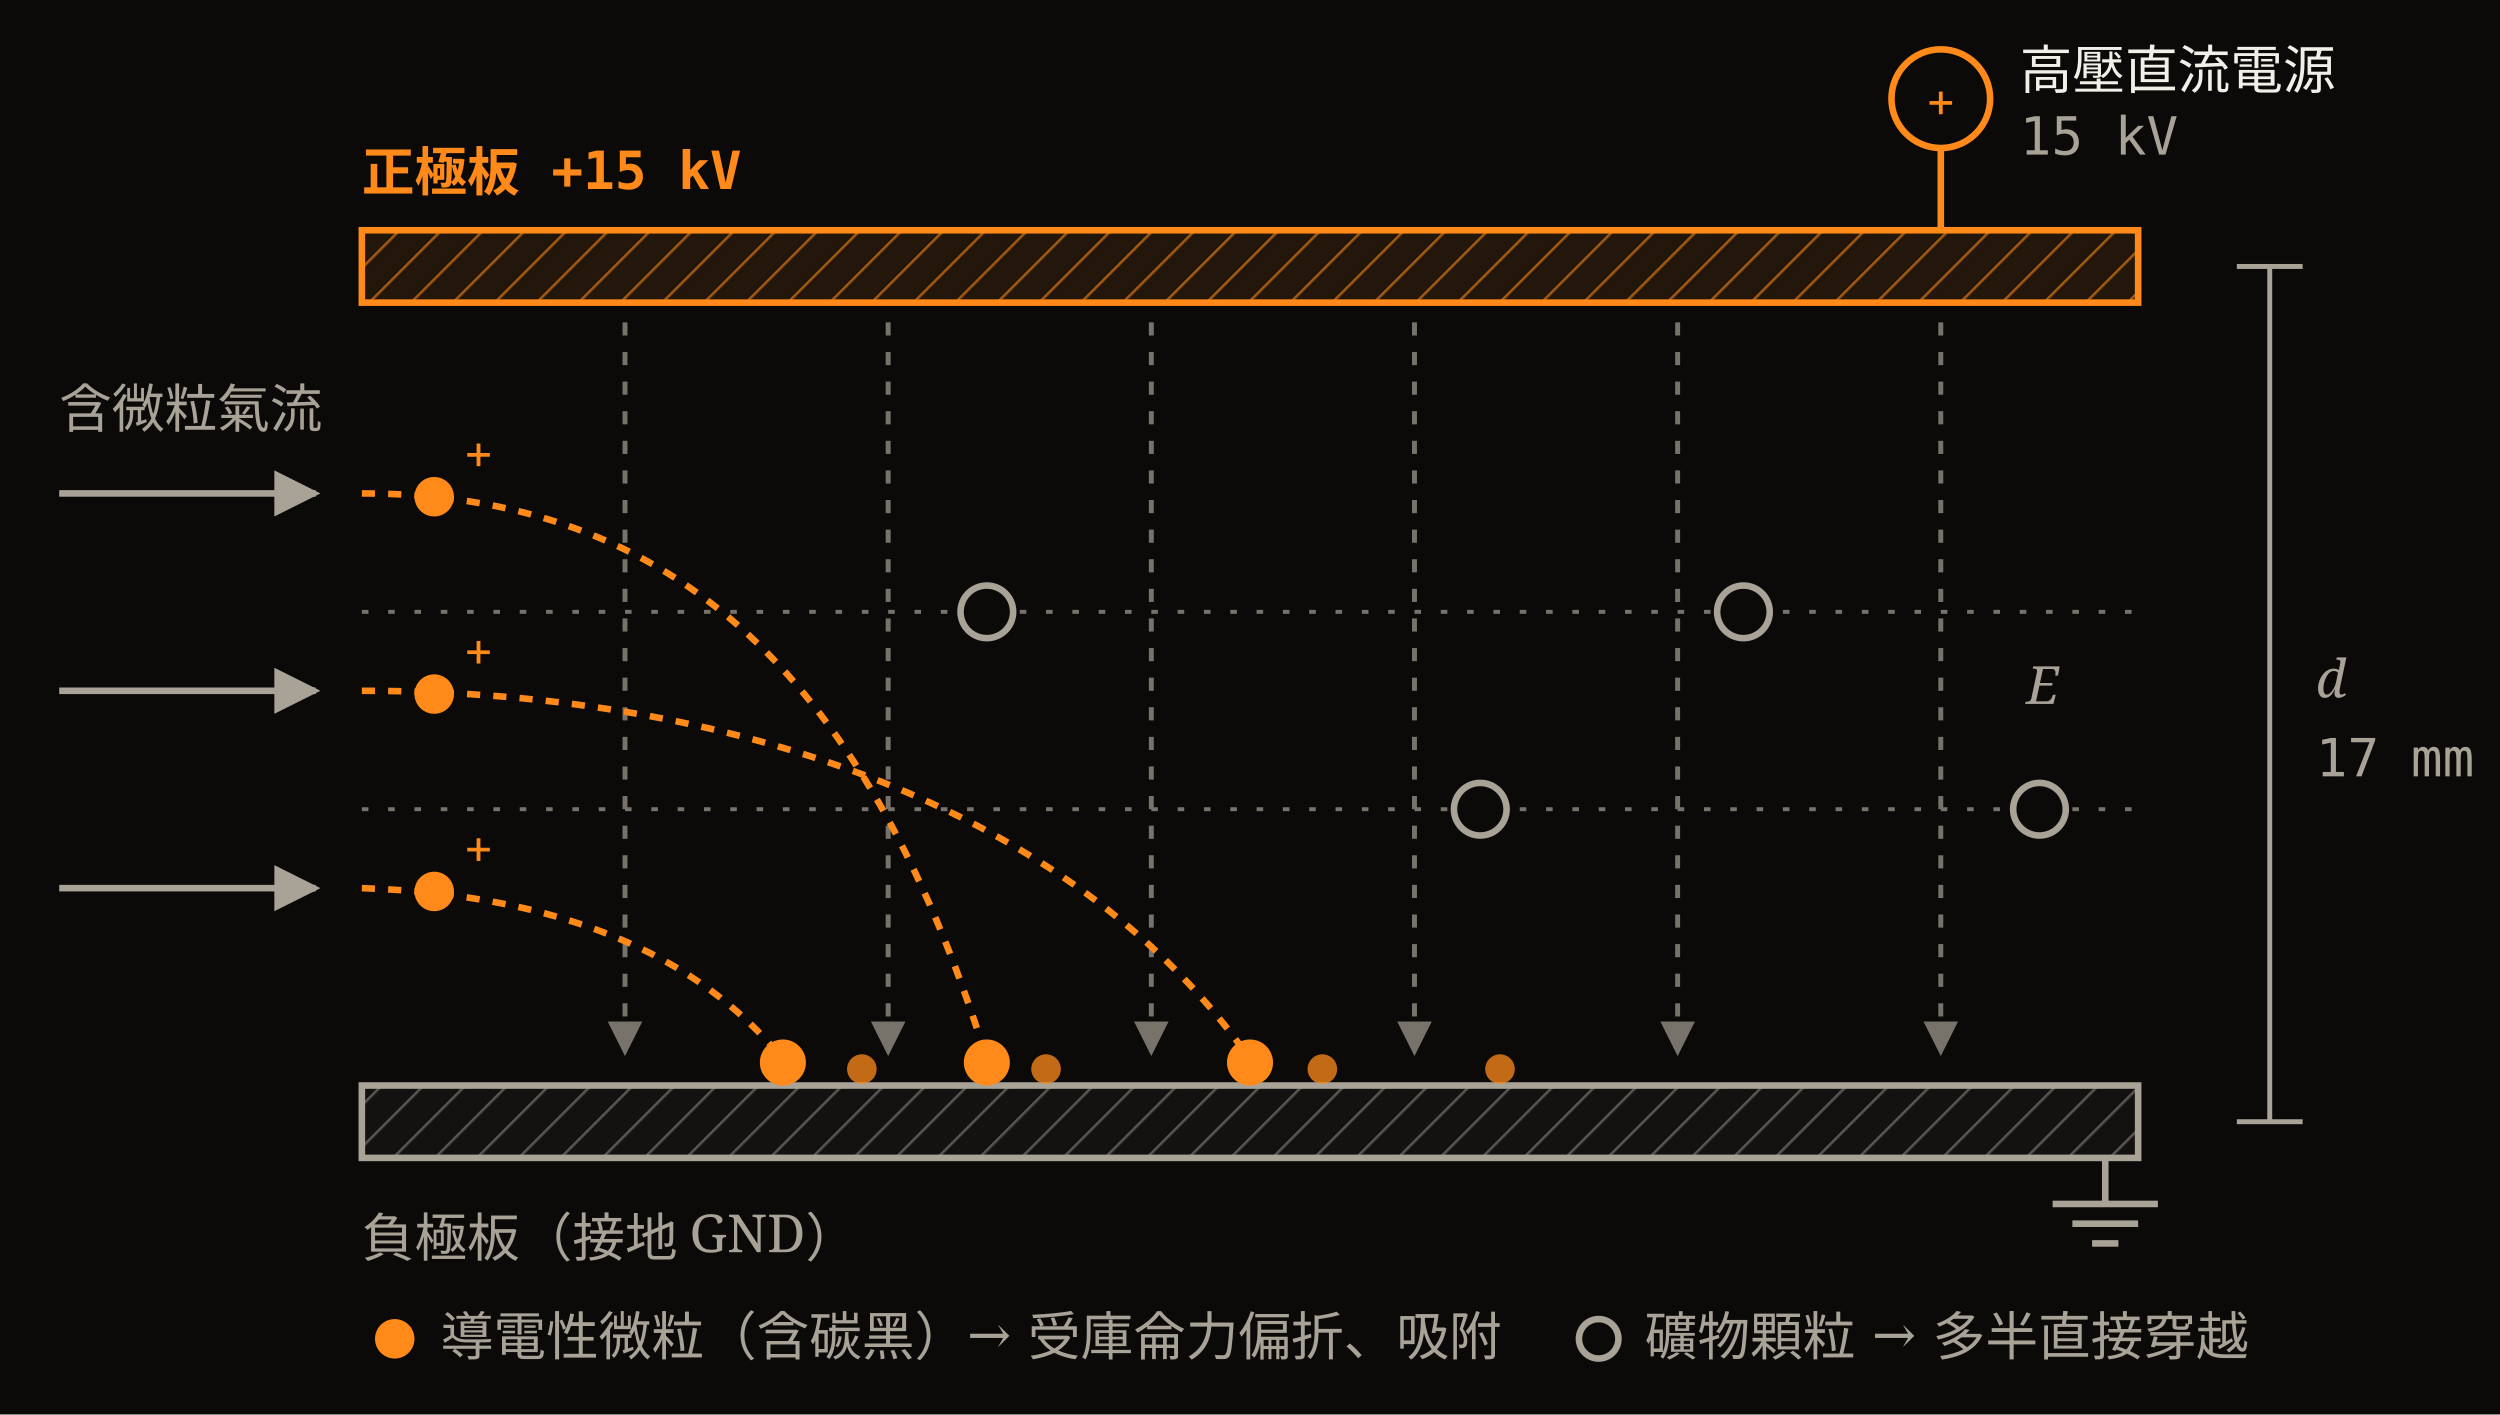
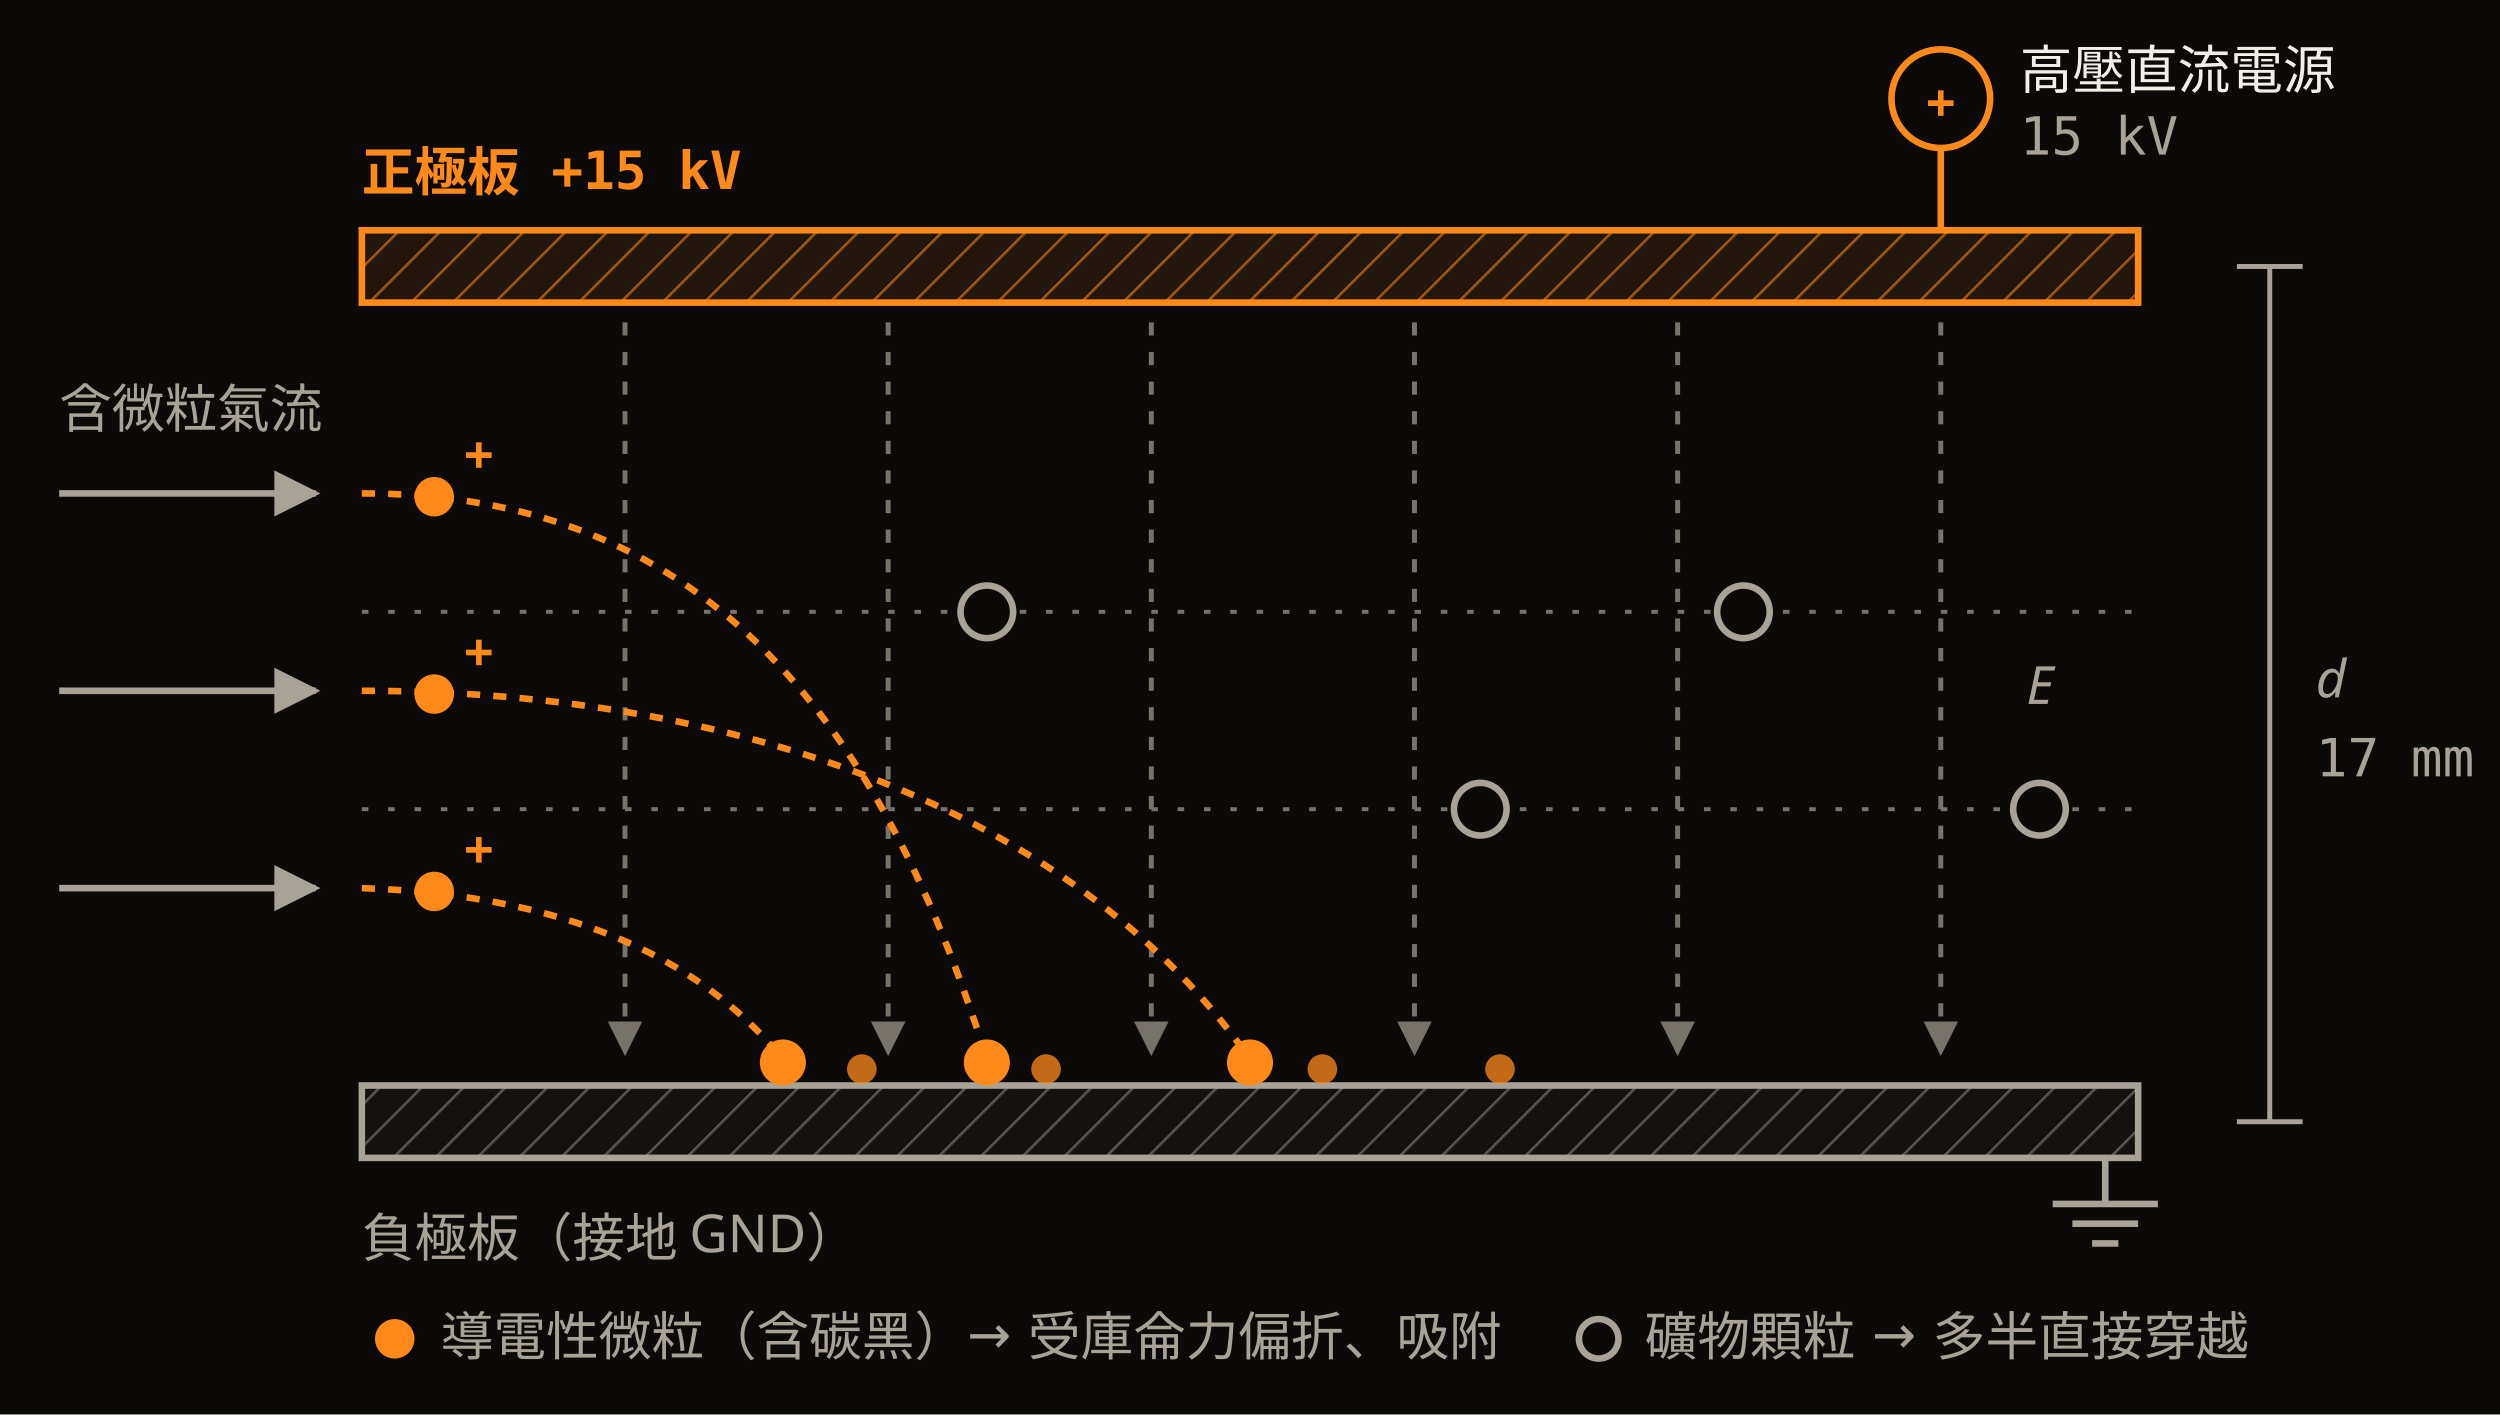
- <svg xmlns="http://www.w3.org/2000/svg" viewBox="0 0 760 430" width="760" height="430" font-family="'Noto Serif TC','Songti TC','PMingLiU',serif">
+ <svg xmlns="http://www.w3.org/2000/svg" viewBox="0 0 760 430" width="760" height="430" font-family="'Noto Sans TC','PingFang TC','Microsoft JhengHei',sans-serif">
  <style>text{fill:#f2efe8;font-size:16px}.m{fill:#a8a297}.f{fill:#77726a}.a{fill:#ff8a1a}.a2{fill:#ffb35c}.e{fill:#7fd6a4}.b{fill:#8fb8e8}.d{fill:#ff5a2e}.k{fill:#111}.mono{font-family:'JetBrains Mono',Consolas,monospace}.c{text-anchor:middle}.r{text-anchor:end}.bold{font-weight:700}</style>
  <defs>
    <pattern id="hA" width="9" height="9" patternUnits="userSpaceOnUse" patternTransform="rotate(45)">
      <rect width="9" height="9" fill="#ff8a1a" fill-opacity="0.1" />
      <line x1="0" y1="0" x2="0" y2="9" stroke="#ff8a1a" stroke-width="1.6" stroke-opacity="0.55" />
    </pattern>
    <pattern id="hG" width="9" height="9" patternUnits="userSpaceOnUse" patternTransform="rotate(45)">
      <rect width="9" height="9" fill="#a8a297" fill-opacity="0.06" />
      <line x1="0" y1="0" x2="0" y2="9" stroke="#a8a297" stroke-width="1.6" stroke-opacity="0.45" />
    </pattern>
    <pattern id="hE" width="9" height="9" patternUnits="userSpaceOnUse" patternTransform="rotate(45)">
      <rect width="9" height="9" fill="#7fd6a4" fill-opacity="0.08" />
      <line x1="0" y1="0" x2="0" y2="9" stroke="#7fd6a4" stroke-width="1.6" stroke-opacity="0.5" />
    </pattern>
    <marker id="mA" viewBox="0 0 10 10" refX="9" refY="5" markerWidth="7" markerHeight="7" orient="auto-start-reverse">
      <path d="M0,0L10,5L0,10z" fill="#ff8a1a" />
    </marker>
    <marker id="mM" viewBox="0 0 10 10" refX="9" refY="5" markerWidth="7" markerHeight="7" orient="auto-start-reverse">
      <path d="M0,0L10,5L0,10z" fill="#a8a297" />
    </marker>
    <marker id="mE" viewBox="0 0 10 10" refX="9" refY="5" markerWidth="7" markerHeight="7" orient="auto-start-reverse">
      <path d="M0,0L10,5L0,10z" fill="#7fd6a4" />
    </marker>
    <marker id="mF" viewBox="0 0 10 10" refX="9" refY="5" markerWidth="7" markerHeight="7" orient="auto-start-reverse">
      <path d="M0,0L10,5L0,10z" fill="#77726a" />
    </marker>
    <marker id="mB" viewBox="0 0 10 10" refX="9" refY="5" markerWidth="7" markerHeight="7" orient="auto-start-reverse">
      <path d="M0,0L10,5L0,10z" fill="#8fb8e8" />
    </marker>
    <marker id="mT" viewBox="0 0 10 10" refX="9" refY="5" markerWidth="7" markerHeight="7" orient="auto-start-reverse">
      <path d="M0,0L10,5L0,10z" fill="#f2efe8" />
    </marker>
  </defs>
  <rect width="760" height="430" fill="#0b0a09" />
  <rect x="110" y="70" width="540" height="22" rx="0" fill="url(#hA)" stroke="#ff8a1a" stroke-width="2" />
  <rect x="110" y="330" width="540" height="22" rx="0" fill="url(#hG)" stroke="#a8a297" stroke-width="2" />
  <text x="110" y="58" class="a mono bold" font-size="16">正極板 +15 kV</text>
  <line x1="590" y1="45" x2="590" y2="70" stroke="#ff8a1a" stroke-width="2" />
  <circle cx="590" cy="30" r="15" fill="#0b0a09" stroke="#ff8a1a" stroke-width="2" />
  <text x="590" y="37" class="c a bold" font-size="20">+</text>
  <text x="614" y="27" font-size="14">高壓直流電源</text>
  <text x="614" y="47" class="m mono" font-size="13">15 kV</text>
  <text x="110" y="382" class="m" font-size="15">負極板（接地 GND）</text>
  <line x1="640" y1="352" x2="640" y2="366" stroke="#a8a297" stroke-width="2" />
  <line x1="624" y1="366" x2="656" y2="366" stroke="#a8a297" stroke-width="2" />
  <line x1="630" y1="372" x2="650" y2="372" stroke="#a8a297" stroke-width="2" />
  <line x1="636" y1="378" x2="644" y2="378" stroke="#a8a297" stroke-width="2" />
  <line x1="190" y1="98" x2="190" y2="320" stroke="#77726a" stroke-width="1.5" stroke-dasharray="4 5" marker-end="url(#mF)" />
  <line x1="270" y1="98" x2="270" y2="320" stroke="#77726a" stroke-width="1.5" stroke-dasharray="4 5" marker-end="url(#mF)" />
  <line x1="350" y1="98" x2="350" y2="320" stroke="#77726a" stroke-width="1.5" stroke-dasharray="4 5" marker-end="url(#mF)" />
  <line x1="430" y1="98" x2="430" y2="320" stroke="#77726a" stroke-width="1.5" stroke-dasharray="4 5" marker-end="url(#mF)" />
  <line x1="510" y1="98" x2="510" y2="320" stroke="#77726a" stroke-width="1.5" stroke-dasharray="4 5" marker-end="url(#mF)" />
  <line x1="590" y1="98" x2="590" y2="320" stroke="#77726a" stroke-width="1.5" stroke-dasharray="4 5" marker-end="url(#mF)" />
  <text x="616" y="214" class="m" font-size="22" font-style="italic">E</text>
  <line x1="18" y1="150" x2="96" y2="150" stroke="#a8a297" stroke-width="2" marker-end="url(#mM)" />
  <line x1="18" y1="210" x2="96" y2="210" stroke="#a8a297" stroke-width="2" marker-end="url(#mM)" />
  <line x1="18" y1="270" x2="96" y2="270" stroke="#a8a297" stroke-width="2" marker-end="url(#mM)" />
  <text x="18" y="130" class="m" font-size="15">含微粒氣流</text>
  <line x1="110" y1="186" x2="652" y2="186" stroke="#77726a" stroke-width="1.2" stroke-dasharray="2 6" />
  <line x1="110" y1="246" x2="652" y2="246" stroke="#77726a" stroke-width="1.2" stroke-dasharray="2 6" />
  <circle cx="300" cy="186" r="8" fill="#0b0a09" stroke="#a8a297" stroke-width="2" />
  <circle cx="530" cy="186" r="8" fill="#0b0a09" stroke="#a8a297" stroke-width="2" />
  <circle cx="450" cy="246" r="8" fill="#0b0a09" stroke="#a8a297" stroke-width="2" />
  <circle cx="620" cy="246" r="8" fill="#0b0a09" stroke="#a8a297" stroke-width="2" />
  <path d="M110,150 C200,150 262,200 300,322" fill="none" stroke="#ff8a1a" stroke-width="2" stroke-dasharray="4 4" />
  <circle cx="300" cy="323" r="7" fill="#ff8a1a" stroke="none" stroke-width="2" />
  <path d="M110,210 C230,210 330,250 380,322" fill="none" stroke="#ff8a1a" stroke-width="2" stroke-dasharray="4 4" />
  <circle cx="380" cy="323" r="7" fill="#ff8a1a" stroke="none" stroke-width="2" />
  <path d="M110,270 C170,272 212,290 238,322" fill="none" stroke="#ff8a1a" stroke-width="2" stroke-dasharray="4 4" />
  <circle cx="238" cy="323" r="7" fill="#ff8a1a" stroke="none" stroke-width="2" />
  <circle cx="132" cy="151" r="6" fill="#ff8a1a" stroke="none" stroke-width="2" />
  <text x="141" y="144" class="a bold" font-size="14">+</text>
  <circle cx="132" cy="211" r="6" fill="#ff8a1a" stroke="none" stroke-width="2" />
  <text x="141" y="204" class="a bold" font-size="14">+</text>
  <circle cx="132" cy="271" r="6" fill="#ff8a1a" stroke="none" stroke-width="2" />
  <text x="141" y="264" class="a bold" font-size="14">+</text>
  <circle cx="262" cy="325" r="4.5" fill="#ff8a1a" stroke="none" stroke-width="0" opacity=".75" />
  <circle cx="318" cy="325" r="4.5" fill="#ff8a1a" stroke="none" stroke-width="0" opacity=".75" />
  <circle cx="402" cy="325" r="4.5" fill="#ff8a1a" stroke="none" stroke-width="0" opacity=".75" />
  <circle cx="456" cy="325" r="4.5" fill="#ff8a1a" stroke="none" stroke-width="0" opacity=".75" />
  <line x1="690" y1="81" x2="690" y2="341" stroke="#a8a297" stroke-width="1.5" />
  <line x1="680" y1="81" x2="700" y2="81" stroke="#a8a297" stroke-width="1.5" />
  <line x1="680" y1="341" x2="700" y2="341" stroke="#a8a297" stroke-width="1.5" />
  <text x="704" y="212" class="m" font-size="22" font-style="italic">d</text>
  <text x="704" y="236" class="m mono" font-size="13">17 mm</text>
  <circle cx="120" cy="407" r="6" fill="#ff8a1a" stroke="none" stroke-width="2" />
  <text x="134" y="412" class="m" font-size="14">導電性微粒（含碳黑）→ 受庫侖力偏折、吸附</text>
  <circle cx="486" cy="407" r="6" fill="none" stroke="#a8a297" stroke-width="2" />
  <text x="500" y="412" class="m" font-size="14">礦物顆粒 → 多半直接穿越</text>
</svg>
